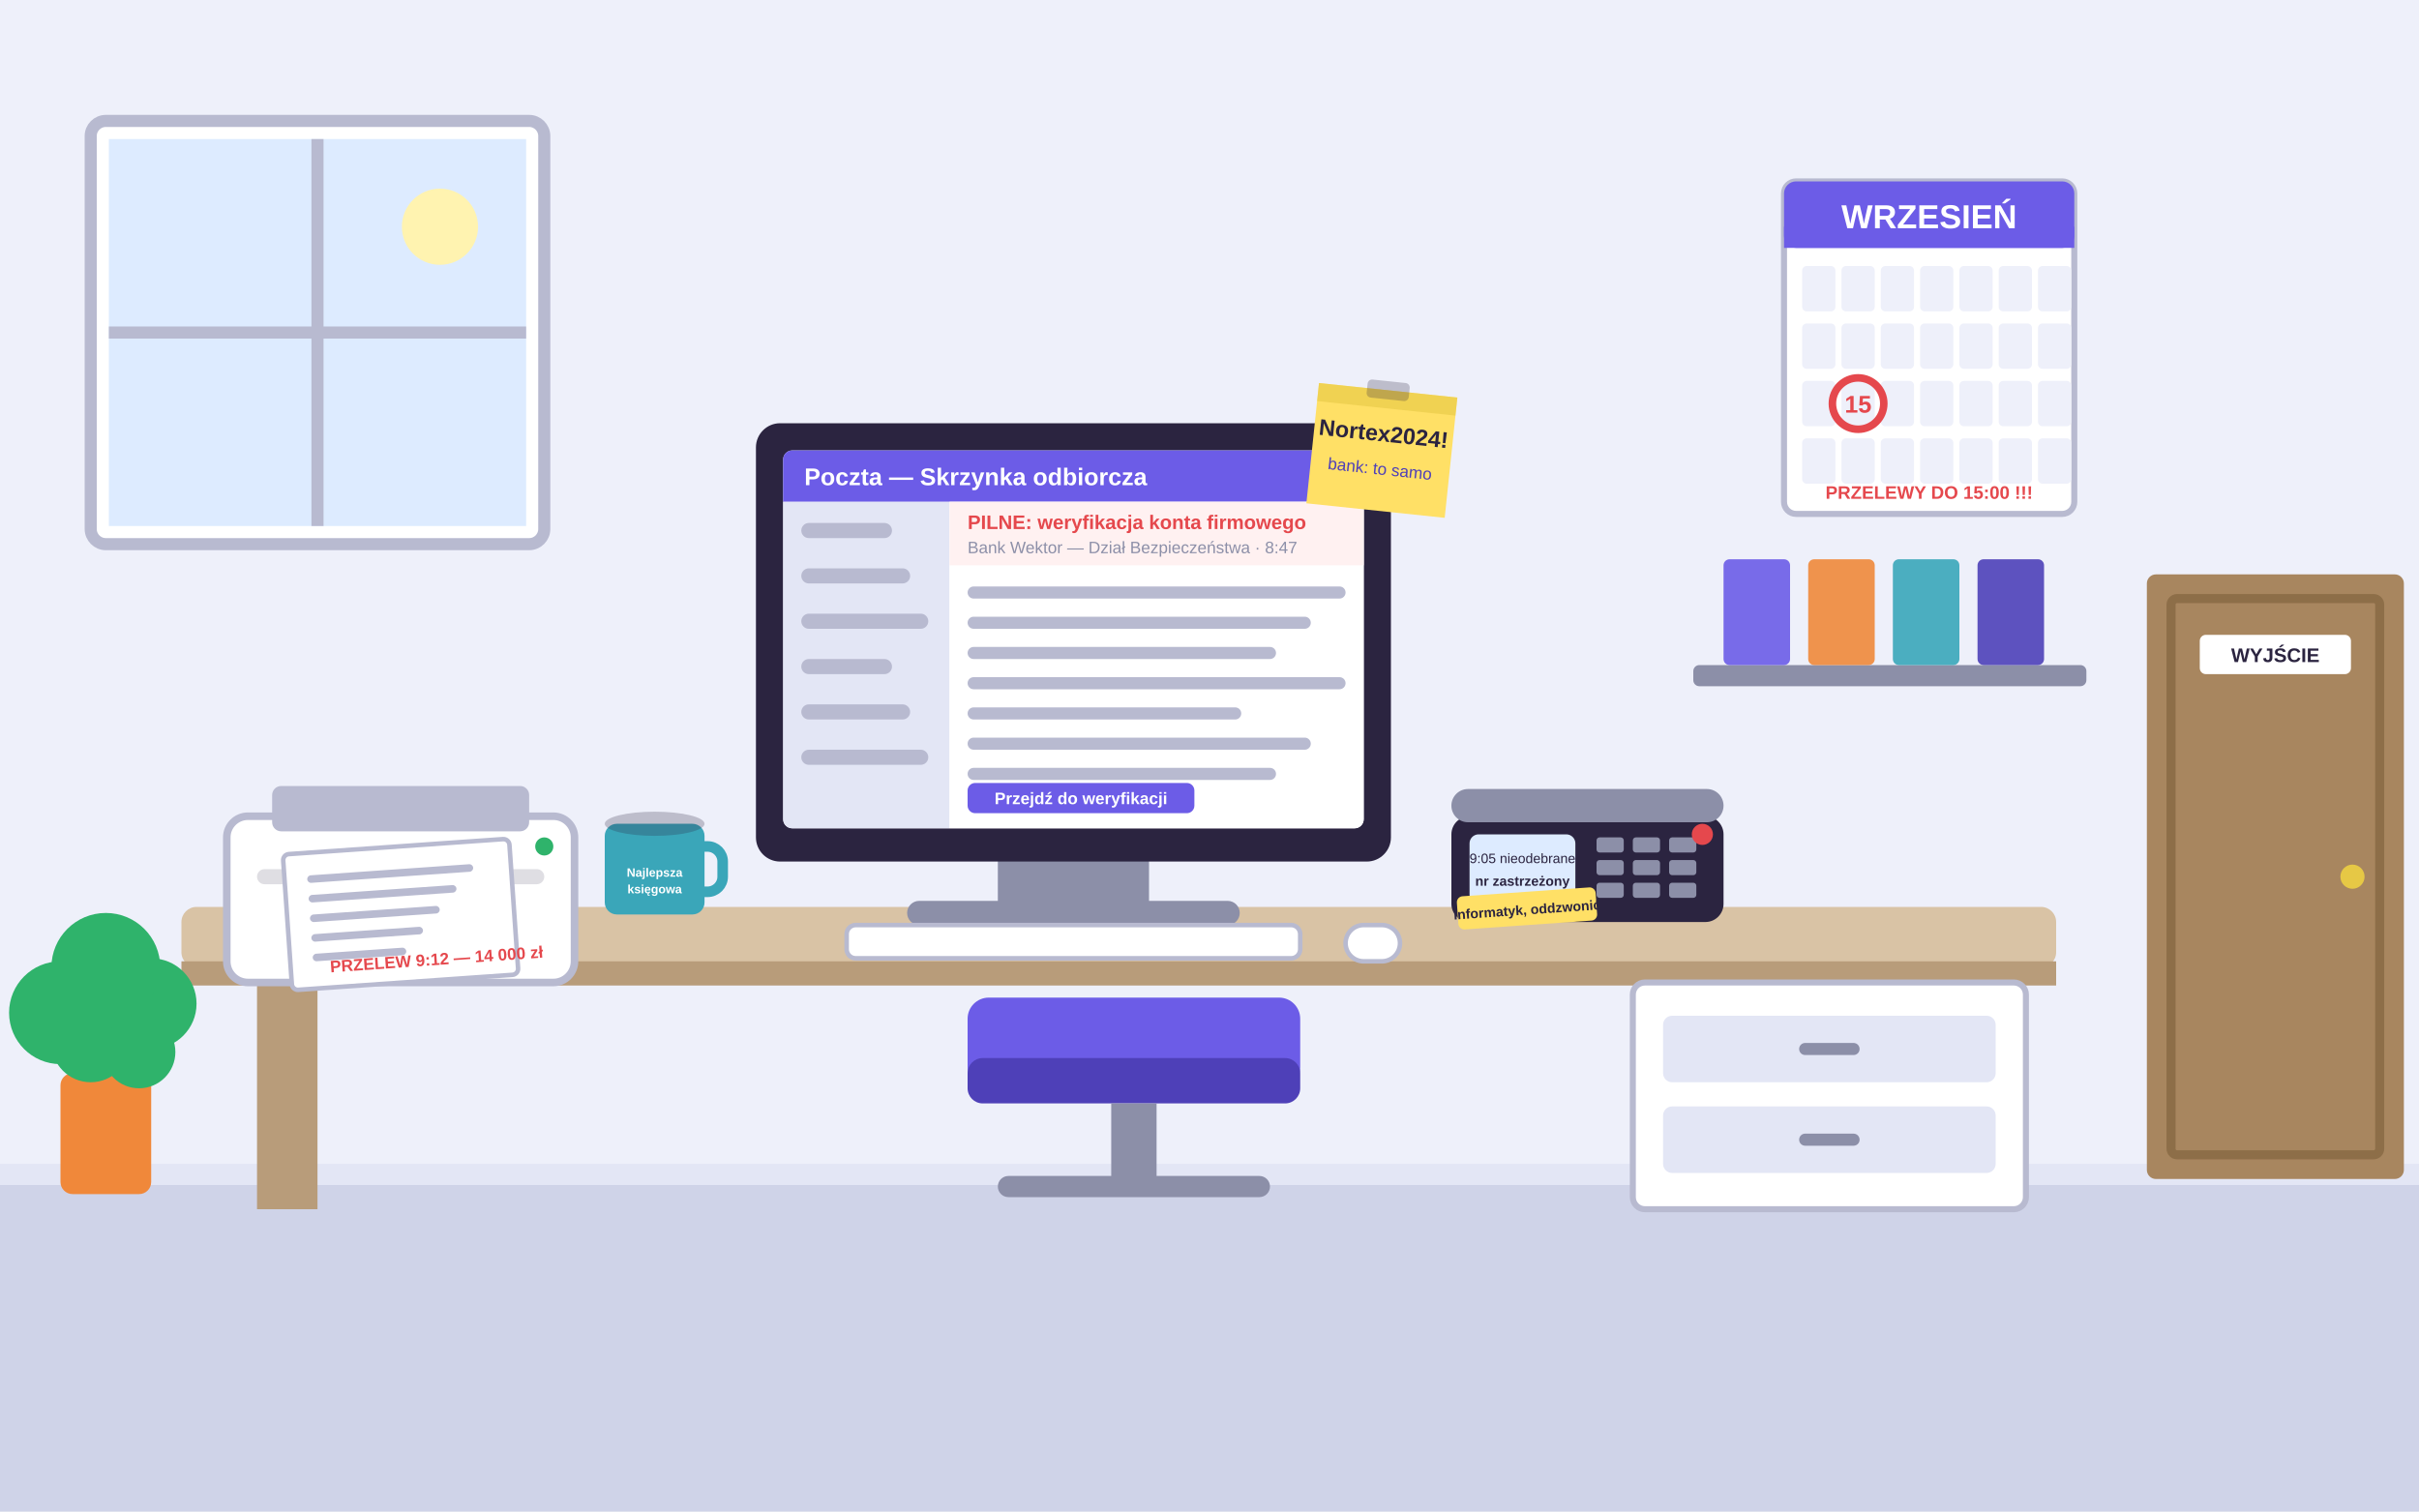
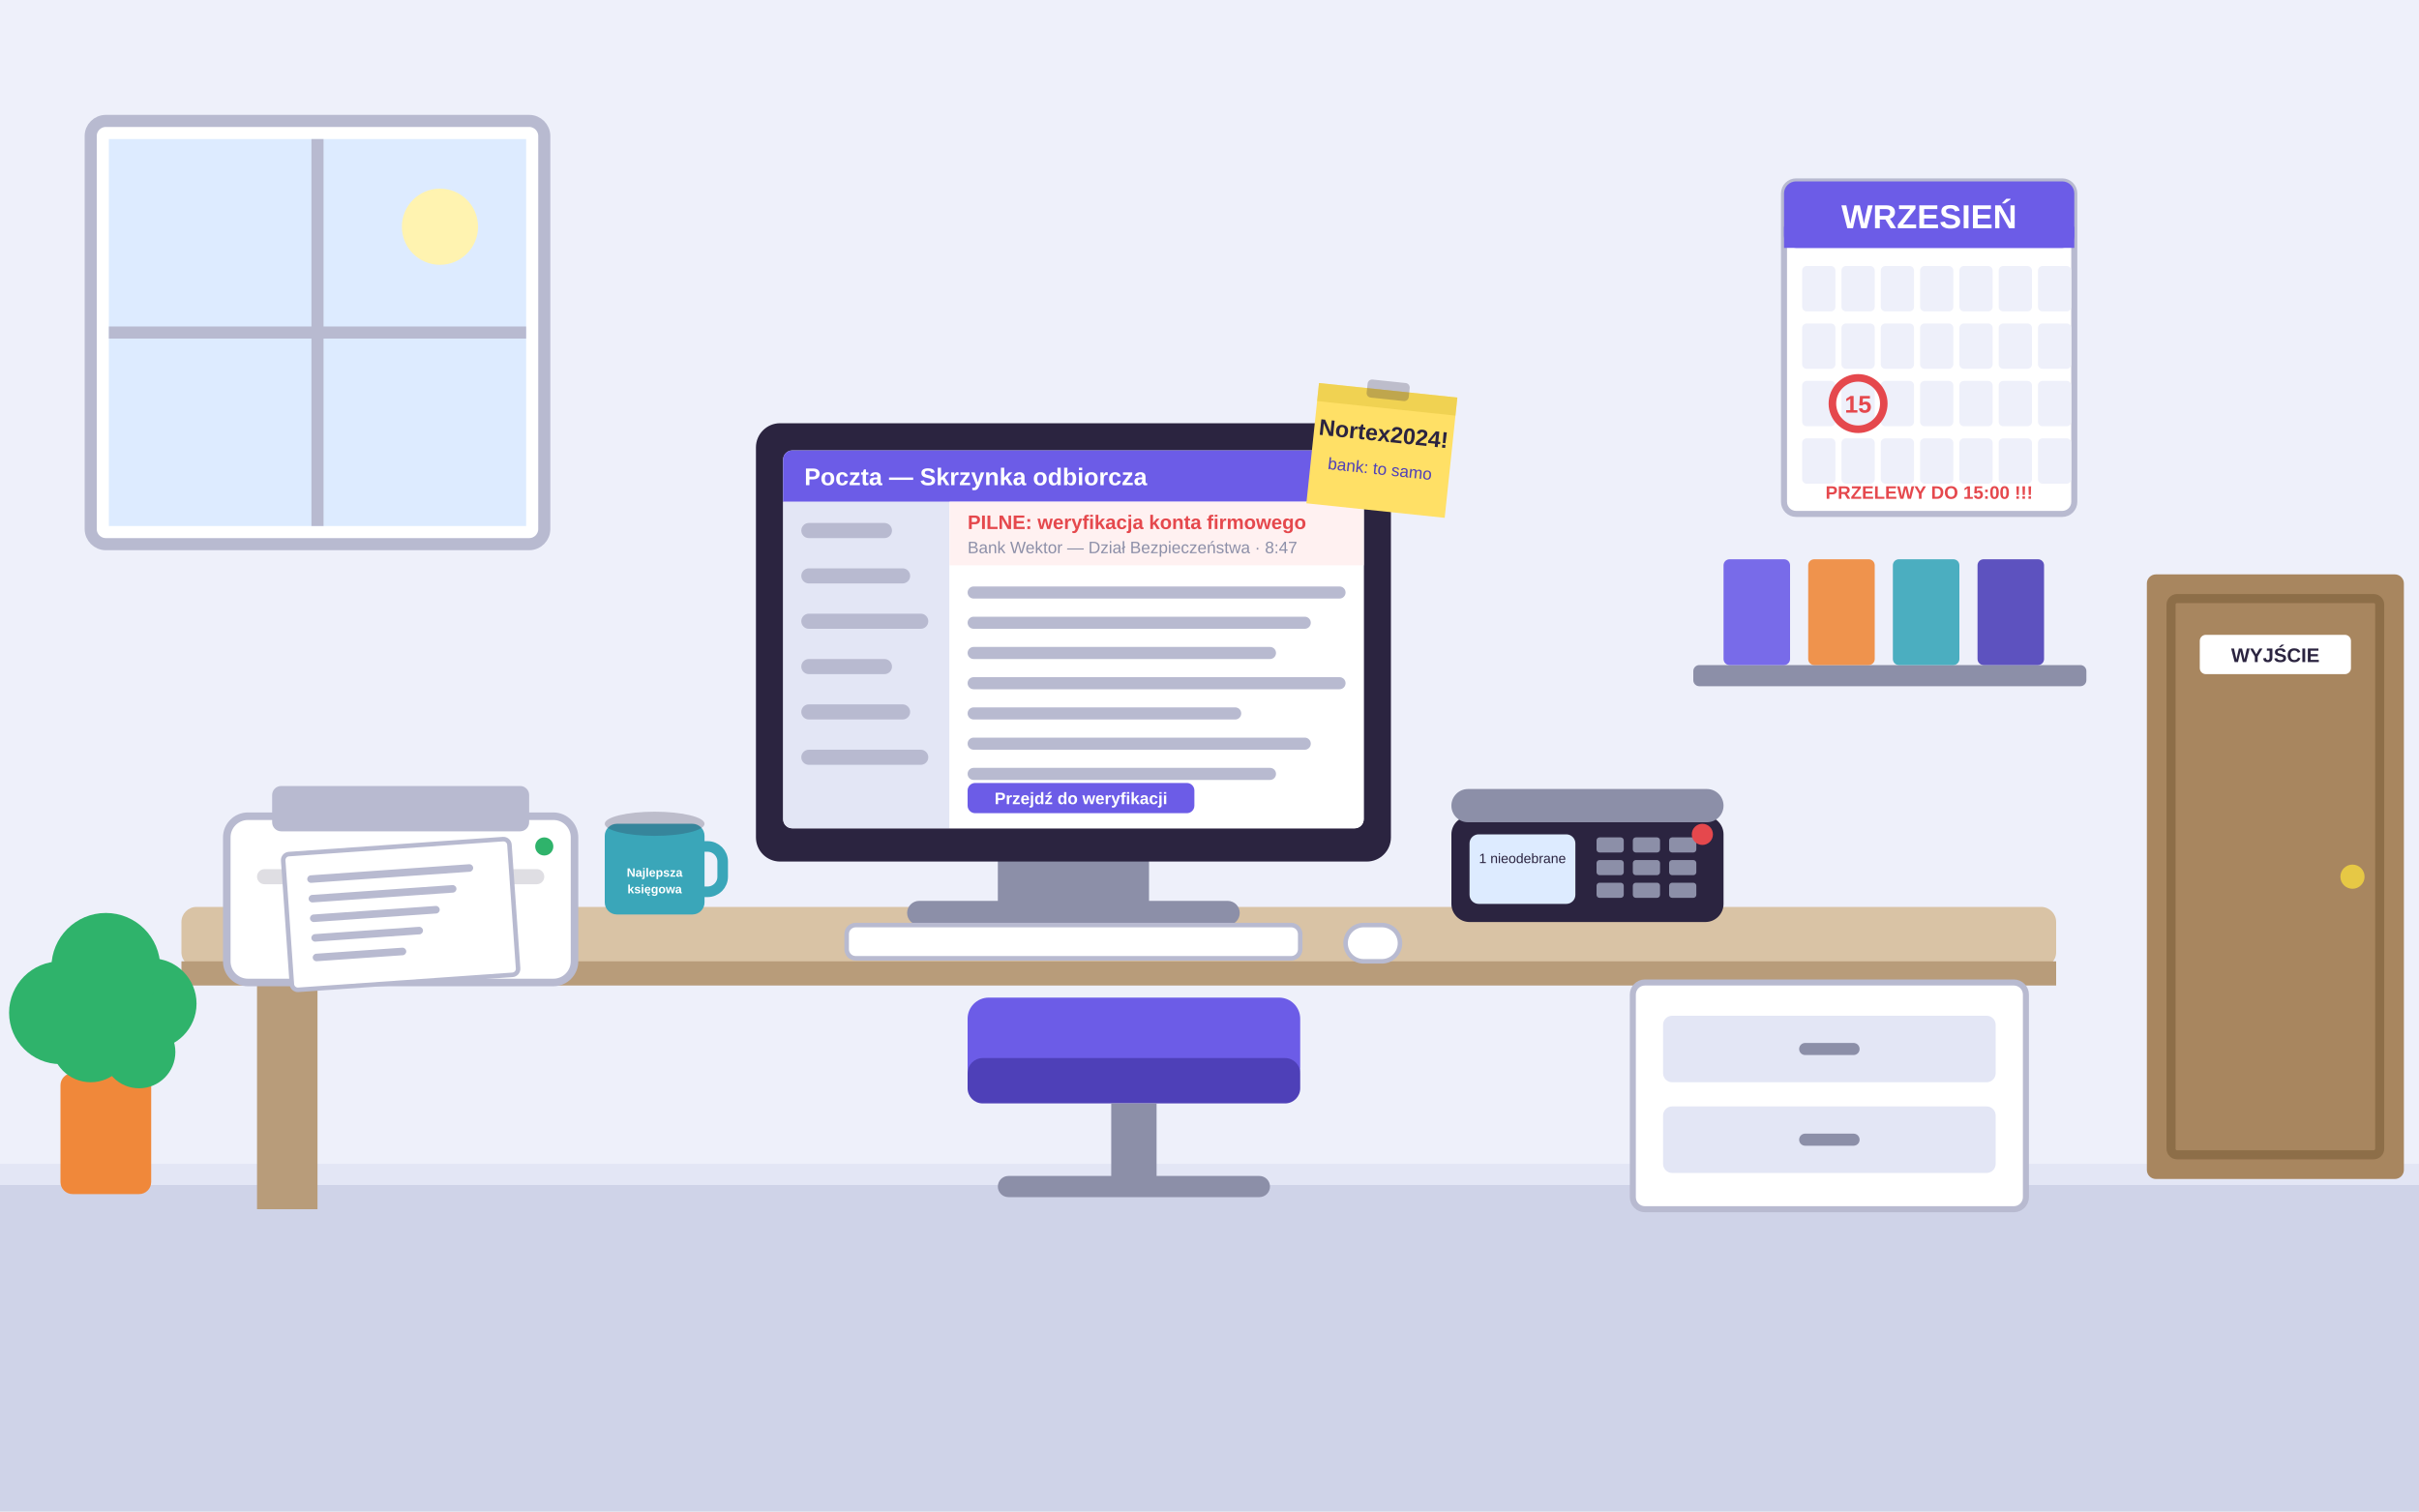
<svg xmlns="http://www.w3.org/2000/svg" viewBox="0 0 1600 1000" width="1600" height="1000" font-family="Arial, Helvetica, sans-serif">
  <rect width="1600" height="1000" fill="#EEF0FA" />
  <rect y="780" width="1600" height="220" fill="#CFD3E8" />
  <rect y="770" width="1600" height="14" fill="#E3E6F5" />
  <g id="item-okno" transform="translate(60 80) scale(1)">
    <rect width="300" height="280" rx="10" fill="#FFFFFF" stroke="#B8BAD0" stroke-width="8" />
    <rect x="12" y="12" width="276" height="256" fill="#DDEBFF" />
    <rect x="146" y="12" width="8" height="256" fill="#B8BAD0" />
    <rect x="12" y="136" width="276" height="8" fill="#B8BAD0" />
    <circle cx="231" cy="70" r="25.2" fill="#FFF3B0" />
  </g>
  <g id="item-kalendarz" transform="translate(1180 120) scale(1)">
    <rect width="192" height="220" rx="8" fill="#FFFFFF" stroke="#B8BAD0" stroke-width="4" />
    <rect width="192" height="44" rx="8" fill="#6C5CE7" />
    <rect y="30" width="192" height="14" fill="#6C5CE7" />
    <text x="96" y="31" font-size="22" fill="#FFFFFF" font-weight="bold" text-anchor="middle">WRZESIEŃ</text>
    <rect x="12" y="56" width="22" height="30" rx="3" fill="#EEF0FA" />
    <rect x="38" y="56" width="22" height="30" rx="3" fill="#EEF0FA" />
    <rect x="64" y="56" width="22" height="30" rx="3" fill="#EEF0FA" />
    <rect x="90" y="56" width="22" height="30" rx="3" fill="#EEF0FA" />
    <rect x="116" y="56" width="22" height="30" rx="3" fill="#EEF0FA" />
    <rect x="142" y="56" width="22" height="30" rx="3" fill="#EEF0FA" />
    <rect x="168" y="56" width="22" height="30" rx="3" fill="#EEF0FA" />
    <rect x="12" y="94" width="22" height="30" rx="3" fill="#EEF0FA" />
    <rect x="38" y="94" width="22" height="30" rx="3" fill="#EEF0FA" />
    <rect x="64" y="94" width="22" height="30" rx="3" fill="#EEF0FA" />
    <rect x="90" y="94" width="22" height="30" rx="3" fill="#EEF0FA" />
    <rect x="116" y="94" width="22" height="30" rx="3" fill="#EEF0FA" />
    <rect x="142" y="94" width="22" height="30" rx="3" fill="#EEF0FA" />
    <rect x="168" y="94" width="22" height="30" rx="3" fill="#EEF0FA" />
    <rect x="12" y="132" width="22" height="30" rx="3" fill="#EEF0FA" />
    <rect x="38" y="132" width="22" height="30" rx="3" fill="#EEF0FA" />
    <rect x="64" y="132" width="22" height="30" rx="3" fill="#EEF0FA" />
    <rect x="90" y="132" width="22" height="30" rx="3" fill="#EEF0FA" />
    <rect x="116" y="132" width="22" height="30" rx="3" fill="#EEF0FA" />
    <rect x="142" y="132" width="22" height="30" rx="3" fill="#EEF0FA" />
    <rect x="168" y="132" width="22" height="30" rx="3" fill="#EEF0FA" />
    <rect x="12" y="170" width="22" height="30" rx="3" fill="#EEF0FA" />
    <rect x="38" y="170" width="22" height="30" rx="3" fill="#EEF0FA" />
    <rect x="64" y="170" width="22" height="30" rx="3" fill="#EEF0FA" />
    <rect x="90" y="170" width="22" height="30" rx="3" fill="#EEF0FA" />
    <rect x="116" y="170" width="22" height="30" rx="3" fill="#EEF0FA" />
    <rect x="142" y="170" width="22" height="30" rx="3" fill="#EEF0FA" />
    <rect x="168" y="170" width="22" height="30" rx="3" fill="#EEF0FA" />
    <circle cx="49" cy="147" r="17" fill="none" stroke="#E5484D" stroke-width="5" />
    <text x="49" y="153" font-size="16" fill="#E5484D" font-weight="bold" text-anchor="middle">15</text>
    <text x="96" y="210" font-size="12" fill="#E5484D" font-weight="bold" text-anchor="middle">PRZELEWY DO 15:00 !!!</text>
  </g>
  <g id="item-polka" transform="translate(1120 370) scale(1)">
    <rect y="70" width="260" height="14" rx="4" fill="#8C8FA8" />
    <rect x="20" width="44" height="70" rx="4" fill="#6C5CE7" opacity="0.9" />
    <rect x="76" width="44" height="70" rx="4" fill="#F0883A" opacity="0.9" />
    <rect x="132" width="44" height="70" rx="4" fill="#3AA6B9" opacity="0.9" />
    <rect x="188" width="44" height="70" rx="4" fill="#4E40B8" opacity="0.9" />
  </g>
  <g id="item-drzwi" transform="translate(1420 380) scale(1)">
    <rect width="170" height="400" rx="6" fill="#A8865F" />
    <rect x="16" y="16" width="138" height="368" rx="4" fill="none" stroke="#8D6E48" stroke-width="6" />
    <circle cx="136" cy="200" r="8" fill="#E6C845" />
    <rect x="35" y="40" width="100" height="26" rx="4" fill="#FFFFFF" />
    <text x="85" y="58" font-size="13" fill="#2B2440" font-weight="bold" text-anchor="middle">WYJŚCIE</text>
  </g>
  <g id="item-biurko" transform="translate(120 600) scale(1)">
    <rect width="1240" height="40" rx="10" fill="#D9C3A5" />
    <rect y="36" width="1240" height="16" fill="#B89C7A" />
    <rect x="50" y="50" width="40" height="150" fill="#B89C7A" />
    <rect x="1150" y="50" width="40" height="150" fill="#B89C7A" />
  </g>
  <g id="item-szafka" transform="translate(1080 650) scale(1)">
    <rect width="260" height="150" rx="8" fill="#FFFFFF" stroke="#B8BAD0" stroke-width="4" />
    <rect x="20" y="22" width="220" height="44" rx="6" fill="#E3E6F5" />
    <rect x="110" y="40" width="40" height="8" rx="4" fill="#8C8FA8" />
    <rect x="20" y="82" width="220" height="44" rx="6" fill="#E3E6F5" />
    <rect x="110" y="100" width="40" height="8" rx="4" fill="#8C8FA8" />
  </g>
  <g id="item-krzeslo" transform="translate(640 660) scale(1)">
    <rect width="220" height="60" rx="14" fill="#6C5CE7" />
    <rect y="40" width="220" height="30" rx="10" fill="#4E40B8" />
    <rect x="95" y="70" width="30" height="50" fill="#8C8FA8" />
    <rect x="20" y="118" width="180" height="14" rx="7" fill="#8C8FA8" />
  </g>
  <g id="item-roslina" transform="translate(10 600) scale(1)">
    <rect x="30" y="110" width="60" height="80" rx="8" fill="#F0883A" />
    <circle cx="30" cy="70" r="34" fill="#2FB36B" />
    <circle cx="90" cy="64" r="30" fill="#2FB36B" />
    <circle cx="60" cy="40" r="36" fill="#2FB36B" />
    <circle cx="50" cy="90" r="26" fill="#2FB36B" />
    <circle cx="82" cy="96" r="24" fill="#2FB36B" />
  </g>
  <g id="item-drukarka" transform="translate(150 520) scale(1)">
    <rect y="20" width="230" height="110" rx="14" fill="#FFFFFF" stroke="#B8BAD0" stroke-width="5" />
    <rect x="30" width="170" height="30" rx="6" fill="#B8BAD0" />
    <rect x="20" y="55" width="190" height="10" rx="5" fill="#2B2440" opacity="0.15" />
    <g transform="rotate(-4 115 85)">
      <rect x="40" y="40" width="150" height="90" rx="4" fill="#FFFFFF" stroke="#B8BAD0" stroke-width="3" />
      <rect x="55" y="55" width="110" height="5" rx="2.5" fill="#B8BAD0" />
      <rect x="55" y="68" width="98" height="5" rx="2.5" fill="#B8BAD0" />
      <rect x="55" y="81" width="86" height="5" rx="2.5" fill="#B8BAD0" />
      <rect x="55" y="94" width="74" height="5" rx="2.5" fill="#B8BAD0" />
      <rect x="55" y="107" width="62" height="5" rx="2.5" fill="#B8BAD0" />
-       <text x="66" y="120" font-size="11" fill="#E5484D" font-weight="bold">PRZELEW 9:12 — 14 000 zł</text>
    </g>
    <circle cx="210" cy="40" r="6" fill="#2FB36B" />
  </g>
  <g id="item-kubek" transform="translate(400 545) scale(1)">
    <rect x="52" y="15" width="26" height="30" rx="10" fill="none" stroke="#3AA6B9" stroke-width="7" />
    <rect width="66" height="60" rx="8" fill="#3AA6B9" />
    <ellipse cx="33" cy="0" rx="33" ry="8" fill="#2B2440" opacity="0.25" />
    <text x="33" y="35" font-size="8" fill="#FFFFFF" font-weight="bold" text-anchor="middle">Najlepsza</text>
    <text x="33" y="46" font-size="8" fill="#FFFFFF" font-weight="bold" text-anchor="middle">księgowa</text>
  </g>
  <g id="item-monitor" transform="translate(500 280) scale(1)">
    <rect x="160" y="280" width="100" height="50" rx="8" fill="#8C8FA8" />
    <rect x="100" y="316" width="220" height="16" rx="8" fill="#8C8FA8" />
    <rect width="420" height="290" rx="16" fill="#2B2440" />
    <g transform="translate(18 18)">
      <rect width="384" height="250" rx="6" fill="#F7F8FF" />
      <clipPath id="scr-monitor">
        <rect width="384" height="250" rx="6" />
      </clipPath>
      <g clip-path="url(#scr-monitor)">
        <rect width="384" height="34" fill="#6C5CE7" />
        <text x="14" y="23" font-size="16" fill="#FFFFFF" font-weight="bold">Poczta — Skrzynka odbiorcza</text>
        <rect y="34" width="110" height="216" fill="#E3E6F5" />
        <rect x="12" y="48" width="60" height="10" rx="5" fill="#B8BAD0" />
        <rect x="12" y="78" width="72" height="10" rx="5" fill="#B8BAD0" />
        <rect x="12" y="108" width="84" height="10" rx="5" fill="#B8BAD0" />
        <rect x="12" y="138" width="60" height="10" rx="5" fill="#B8BAD0" />
        <rect x="12" y="168" width="72" height="10" rx="5" fill="#B8BAD0" />
        <rect x="12" y="198" width="84" height="10" rx="5" fill="#B8BAD0" />
        <rect x="110" y="34" width="274" height="216" fill="#FFFFFF" />
        <rect x="110" y="34" width="274" height="42" fill="#FFF1F1" />
        <text x="122" y="52" font-size="13" fill="#E5484D" font-weight="bold">PILNE: weryfikacja konta firmowego</text>
        <text x="122" y="68" font-size="11" fill="#8C8FA8">Bank Wektor — Dział Bezpieczeństwa · 8:47</text>
        <rect x="122" y="90" width="250" height="8" rx="4" fill="#B8BAD0" />
        <rect x="122" y="110" width="227" height="8" rx="4" fill="#B8BAD0" />
        <rect x="122" y="130" width="204" height="8" rx="4" fill="#B8BAD0" />
        <rect x="122" y="150" width="250" height="8" rx="4" fill="#B8BAD0" />
        <rect x="122" y="170" width="181" height="8" rx="4" fill="#B8BAD0" />
        <rect x="122" y="190" width="227" height="8" rx="4" fill="#B8BAD0" />
        <rect x="122" y="210" width="204" height="8" rx="4" fill="#B8BAD0" />
        <rect x="122" y="220" width="150" height="20" rx="5" fill="#6C5CE7" />
        <text x="197" y="234" font-size="11" fill="#FFFFFF" font-weight="bold" text-anchor="middle">Przejdź do weryfikacji</text>
      </g>
    </g>
    <g transform="translate(368 -22) rotate(6 46 40)">
      <rect width="92" height="80" fill="#FFE066" />
      <rect width="92" height="12" fill="#E6C845" opacity="0.6" />
      <rect x="32" y="-6" width="28" height="12" rx="3" fill="#2B2440" opacity="0.25" />
      <text x="46" y="34" font-size="15" fill="#2B2440" font-weight="bold" text-anchor="middle">Nortex2024!</text>
      <text x="46" y="56" font-size="11" fill="#4E40B8" text-anchor="middle">bank: to samo</text>
    </g>
  </g>
  <g id="item-klawiatura" transform="translate(560 612) scale(1)">
    <rect width="300" height="22" rx="6" fill="#FFFFFF" stroke="#B8BAD0" stroke-width="3" />
    <rect x="330" width="36" height="24" rx="12" fill="#FFFFFF" stroke="#B8BAD0" stroke-width="3" />
  </g>
  <g id="item-telefon" transform="translate(960 522) scale(1)">
    <rect y="18" width="180" height="70" rx="12" fill="#2B2440" />
    <rect width="180" height="22" rx="11" fill="#8C8FA8" />
    <rect x="12" y="30" width="70" height="46" rx="6" fill="#DDEBFF" />
-     <text x="47" y="49" font-size="9" fill="#2B2440" text-anchor="middle">9:05 nieodebrane</text>
-     <text x="47" y="64" font-size="9" fill="#2B2440" font-weight="bold" text-anchor="middle">nr zastrzeżony</text>
+     <text x="47" y="49" font-size="9" fill="#2B2440" text-anchor="middle">1 nieodebrane</text>
    <rect x="96" y="32" width="18" height="10" rx="2" fill="#8C8FA8" />
    <rect x="120" y="32" width="18" height="10" rx="2" fill="#8C8FA8" />
    <rect x="144" y="32" width="18" height="10" rx="2" fill="#8C8FA8" />
    <rect x="96" y="47" width="18" height="10" rx="2" fill="#8C8FA8" />
    <rect x="120" y="47" width="18" height="10" rx="2" fill="#8C8FA8" />
    <rect x="144" y="47" width="18" height="10" rx="2" fill="#8C8FA8" />
    <rect x="96" y="62" width="18" height="10" rx="2" fill="#8C8FA8" />
    <rect x="120" y="62" width="18" height="10" rx="2" fill="#8C8FA8" />
    <rect x="144" y="62" width="18" height="10" rx="2" fill="#8C8FA8" />
    <circle cx="166" cy="30" r="7" fill="#E5484D">
      <animate attributeName="opacity" values="1;0.2;1" dur="1.2s" repeatCount="indefinite" />
    </circle>
-     <g transform="rotate(-4 50 79)">
-       <rect x="4" y="68" width="92" height="22" rx="4" fill="#FFE066" />
-       <text x="50" y="83" font-size="9" fill="#2B2440" font-weight="bold" text-anchor="middle">informatyk, oddzwonić</text>
-     </g>
  </g>
</svg>
